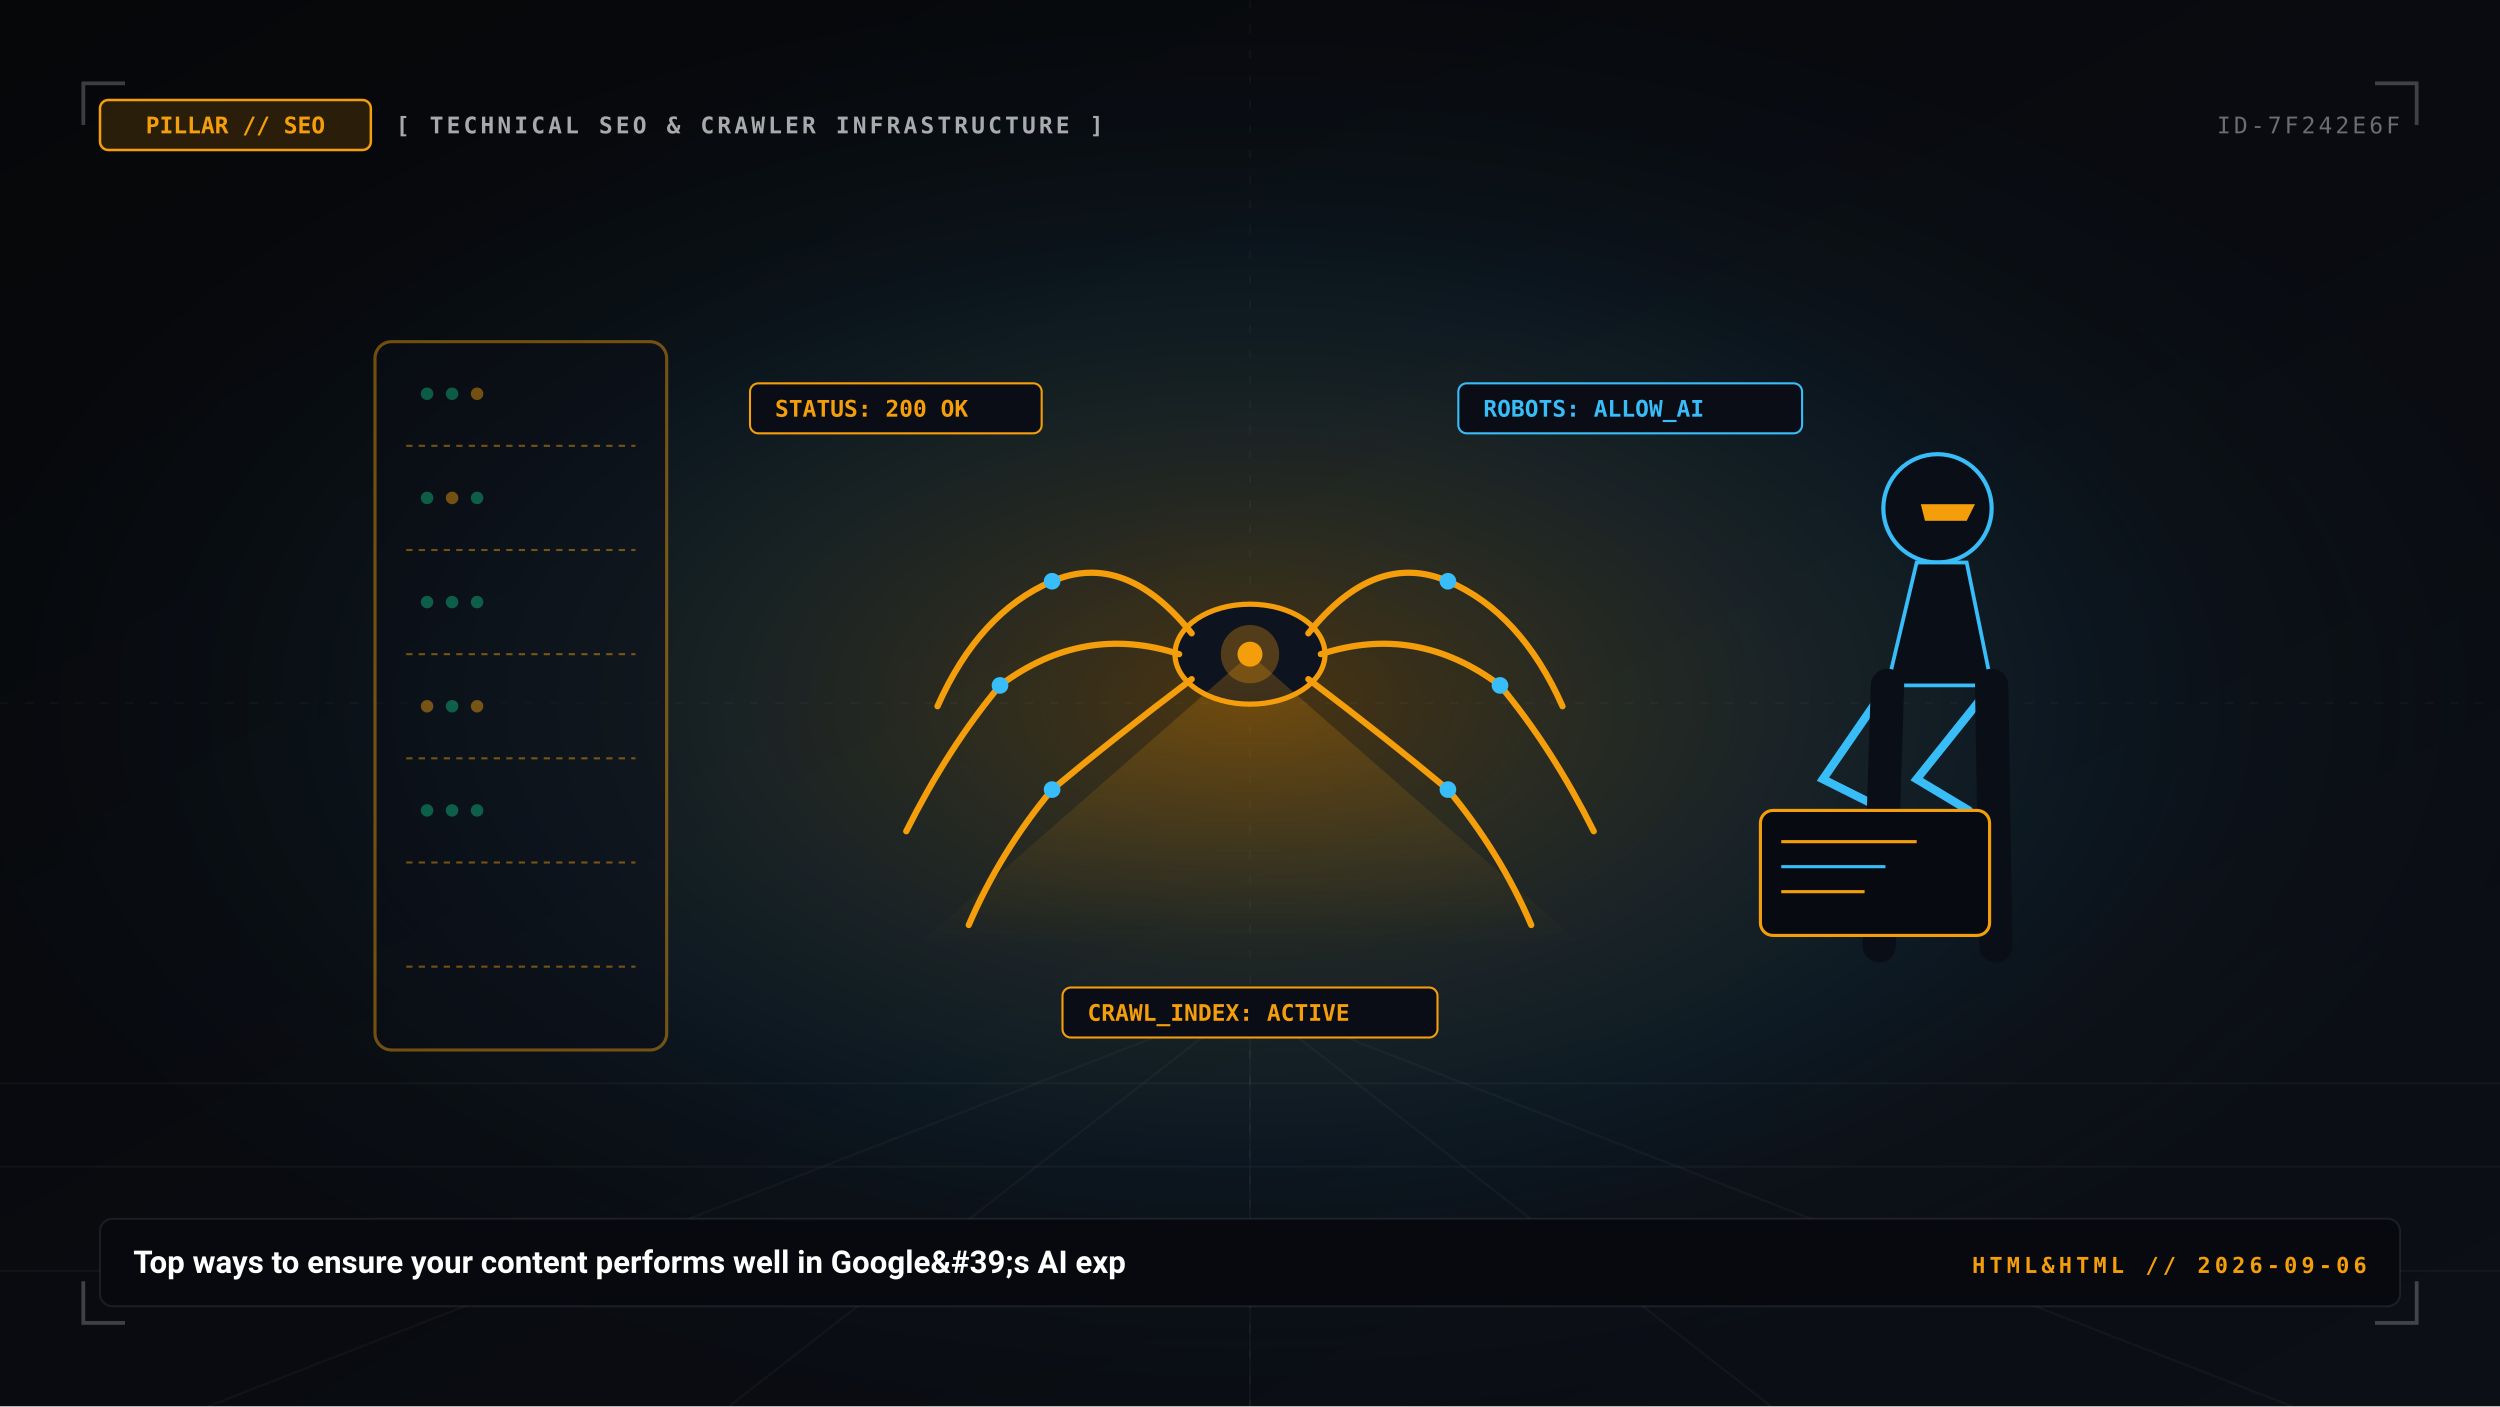
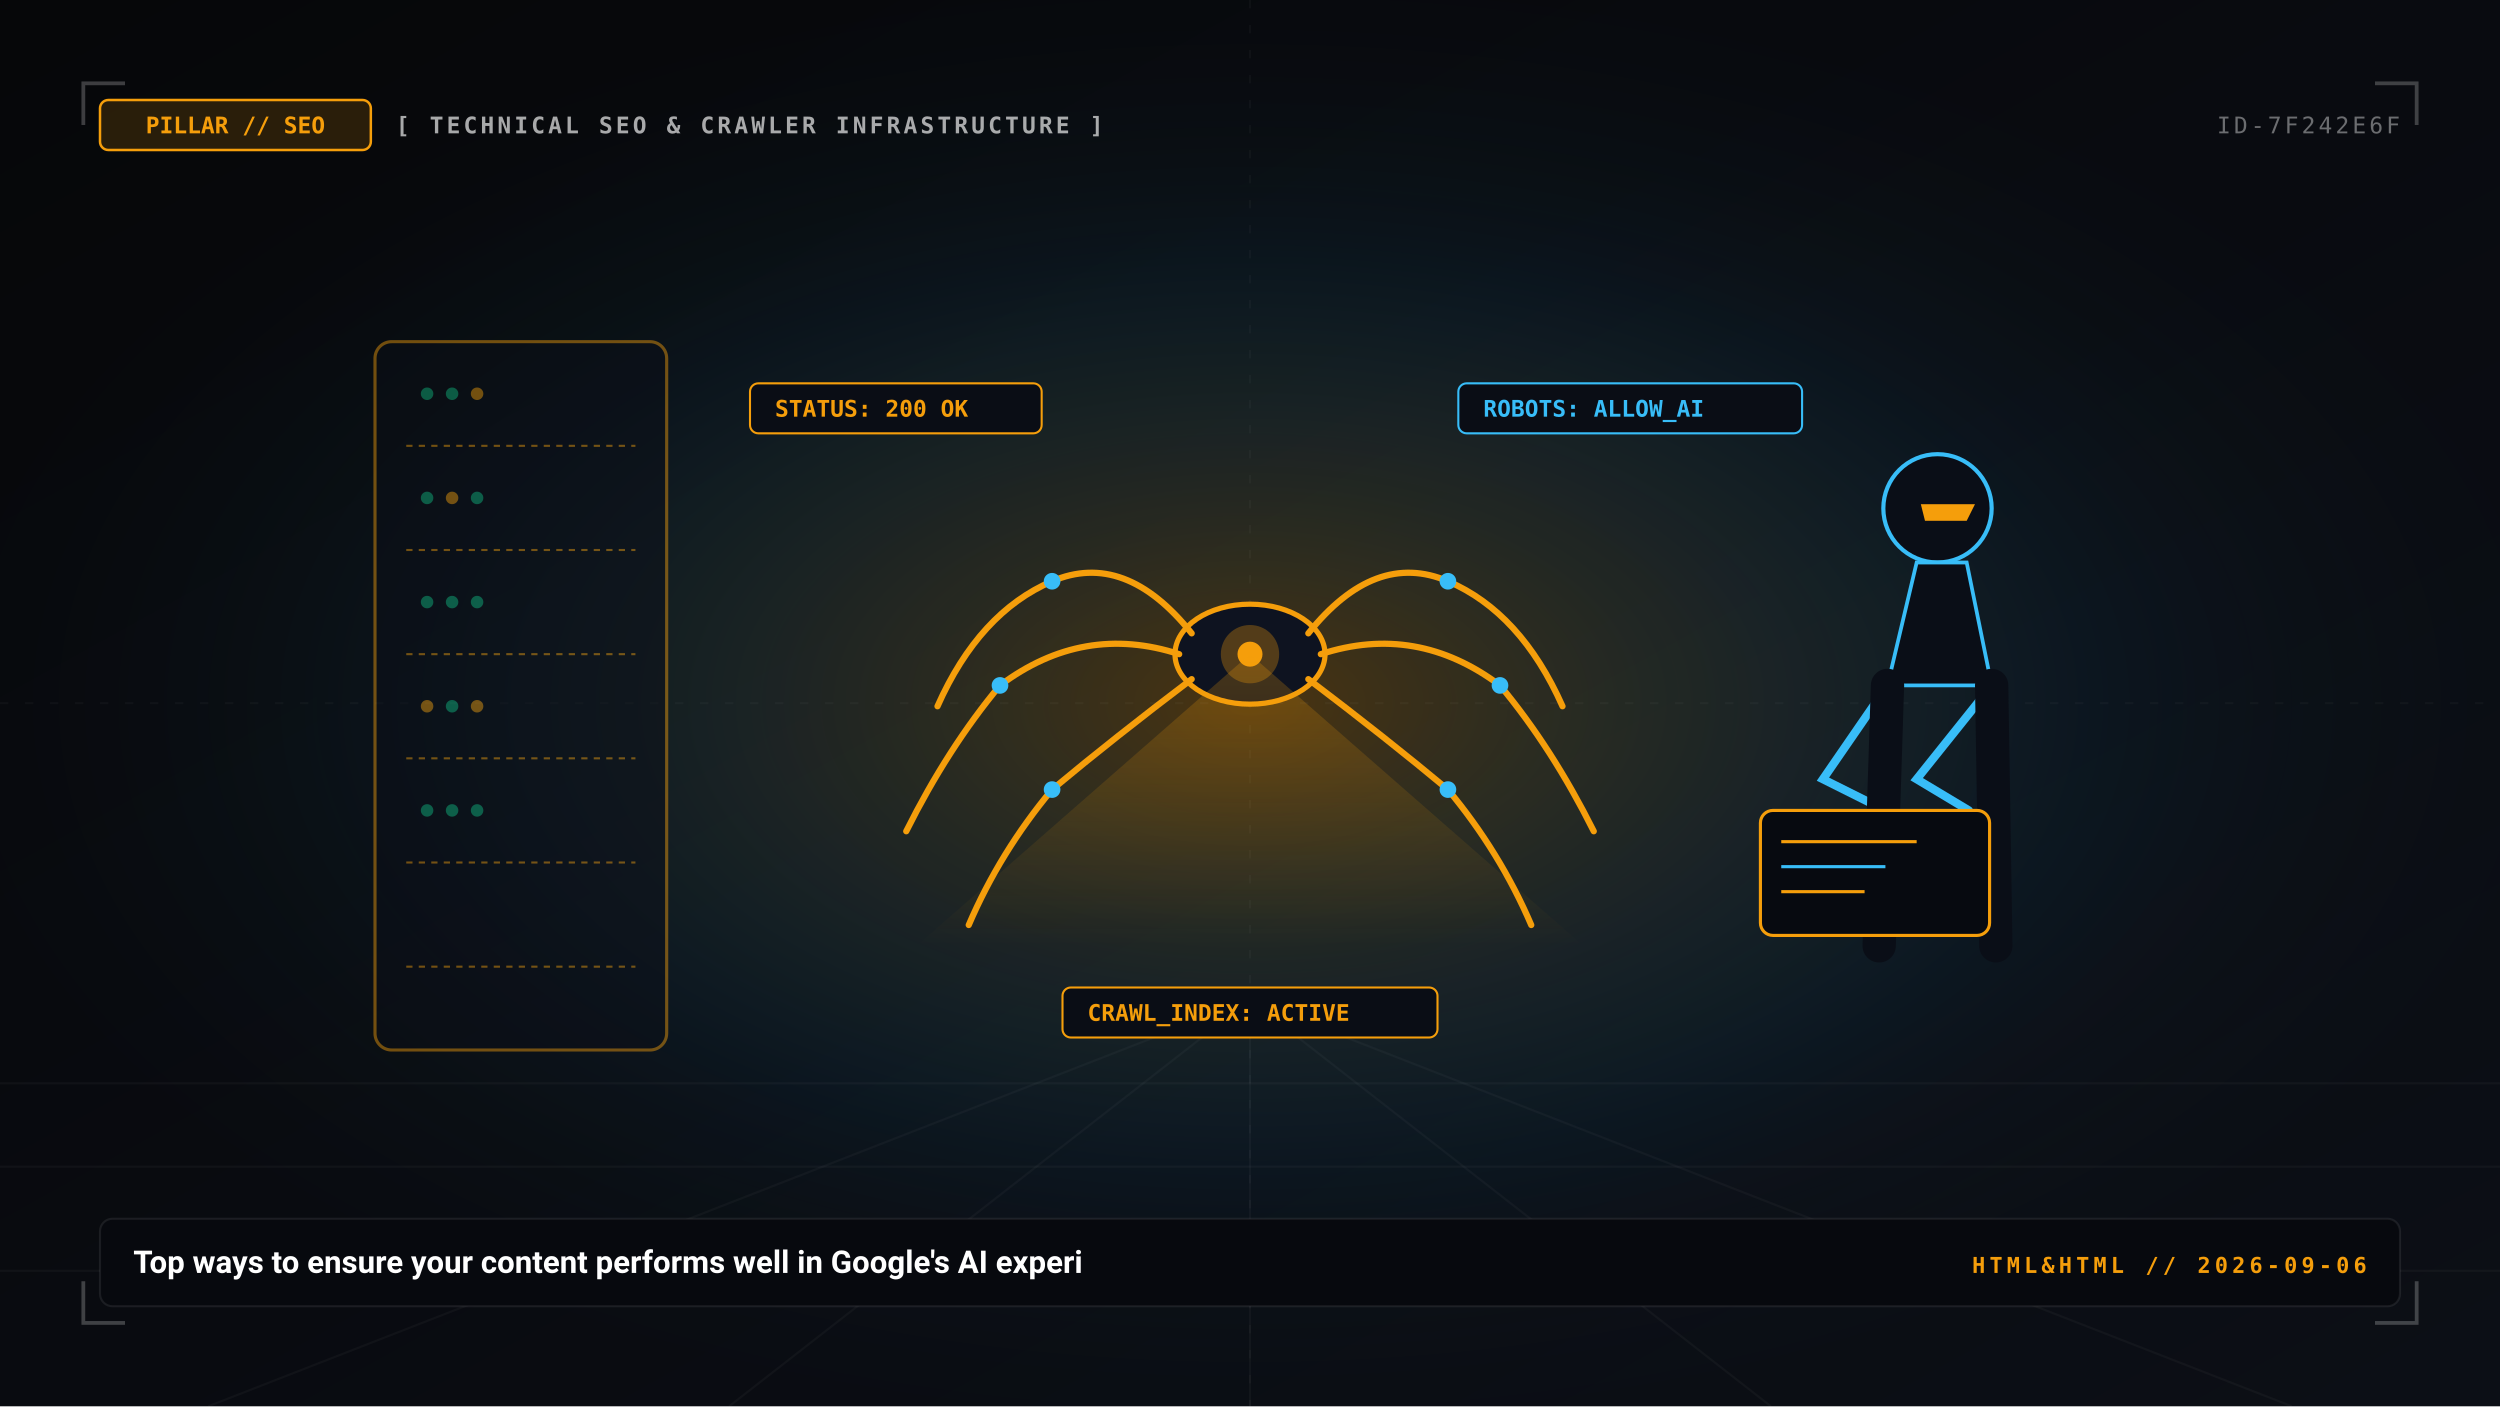
<svg xmlns="http://www.w3.org/2000/svg" viewBox="0 0 1200 675" width="1200" height="675" role="img" aria-labelledby="t-2025-05-01-top-ways-to-ensure-your-content-performs-well-in-g-e970ea1cbd d-2025-05-01-top-ways-to-ensure-your-content-performs-well-in-g-e970ea1cbd">
  <defs>
    <linearGradient id="bg-2025-05-01-top-ways-to-ensure-your-content-performs-well-in-g-e970ea1cbd" x1="0%" y1="0%" x2="100%" y2="100%">
      <stop offset="0%" stop-color="#060709" />
      <stop offset="50%" stop-color="#090B10" />
      <stop offset="100%" stop-color="#0C0F16" />
    </linearGradient>
    <radialGradient id="glow-2025-05-01-top-ways-to-ensure-your-content-performs-well-in-g-e970ea1cbd" cx="50%" cy="50%" r="55%">
      <stop offset="0%" stop-color="#F59E0B" stop-opacity="0.28" />
      <stop offset="60%" stop-color="#38BDF8" stop-opacity="0.06" />
      <stop offset="100%" stop-color="#060709" stop-opacity="0" />
    </radialGradient>
    <radialGradient id="radial-geo" cx="50%" cy="50%" r="50%">
      <stop offset="0%" stop-color="#F59E0B" stop-opacity="0.8" />
      <stop offset="100%" stop-color="#38BDF8" stop-opacity="0.2" />
    </radialGradient>
    <linearGradient id="beam-seo" x1="0%" y1="0%" x2="0%" y2="100%">
      <stop offset="0%" stop-color="#F59E0B" stop-opacity="0.7" />
      <stop offset="100%" stop-color="#F59E0B" stop-opacity="0" />
    </linearGradient>
  </defs>
  <rect width="1200" height="675" fill="url(#bg-2025-05-01-top-ways-to-ensure-your-content-performs-well-in-g-e970ea1cbd)" />
  <rect width="1200" height="675" fill="url(#glow-2025-05-01-top-ways-to-ensure-your-content-performs-well-in-g-e970ea1cbd)" />
  <g stroke="rgba(255,255,255,0.035)" stroke-width="1">
    <line x1="0" y1="520" x2="1200" y2="520" />
    <line x1="0" y1="560" x2="1200" y2="560" />
    <line x1="0" y1="610" x2="1200" y2="610" />
    <line x1="600" y1="480" x2="100" y2="675" />
    <line x1="600" y1="480" x2="350" y2="675" />
    <line x1="600" y1="480" x2="600" y2="675" />
    <line x1="600" y1="480" x2="850" y2="675" />
    <line x1="600" y1="480" x2="1100" y2="675" />
  </g>
  <line x1="0" y1="337.5" x2="1200" y2="337.5" stroke="rgba(255,255,255,0.03)" stroke-width="1" stroke-dasharray="4 8" />
  <line x1="600" y1="0" x2="600" y2="675" stroke="rgba(255,255,255,0.03)" stroke-width="1" stroke-dasharray="4 8" />
  <g id="scene-seo" transform="translate(0, 4)">
    <g opacity="0.45">
      <rect x="180" y="160" width="140" height="340" rx="8" fill="#0A0E17" stroke="#F59E0B" stroke-width="1.5" />
      <line x1="195" y1="210" x2="305" y2="210" stroke="#F59E0B" stroke-width="1" stroke-dasharray="3 3" />
      <line x1="195" y1="260" x2="305" y2="260" stroke="#F59E0B" stroke-width="1" stroke-dasharray="3 3" />
      <line x1="195" y1="310" x2="305" y2="310" stroke="#F59E0B" stroke-width="1" stroke-dasharray="3 3" />
      <line x1="195" y1="360" x2="305" y2="360" stroke="#F59E0B" stroke-width="1" stroke-dasharray="3 3" />
      <line x1="195" y1="410" x2="305" y2="410" stroke="#F59E0B" stroke-width="1" stroke-dasharray="3 3" />
      <line x1="195" y1="460" x2="305" y2="460" stroke="#F59E0B" stroke-width="1" stroke-dasharray="3 3" />
      <circle cx="205" cy="185" r="3" fill="#10B981" />
      <circle cx="217" cy="185" r="3" fill="#10B981" />
      <circle cx="229" cy="185" r="3" fill="#F59E0B" />
      <circle cx="205" cy="235" r="3" fill="#10B981" />
      <circle cx="217" cy="235" r="3" fill="#F59E0B" />
      <circle cx="229" cy="235" r="3" fill="#10B981" />
      <circle cx="205" cy="285" r="3" fill="#10B981" />
      <circle cx="217" cy="285" r="3" fill="#10B981" />
      <circle cx="229" cy="285" r="3" fill="#10B981" />
      <circle cx="205" cy="335" r="3" fill="#F59E0B" />
      <circle cx="217" cy="335" r="3" fill="#10B981" />
      <circle cx="229" cy="335" r="3" fill="#F59E0B" />
      <circle cx="205" cy="385" r="3" fill="#10B981" />
      <circle cx="217" cy="385" r="3" fill="#10B981" />
      <circle cx="229" cy="385" r="3" fill="#10B981" />
    </g>
    <g transform="translate(600, 310)">
      <ellipse cx="0" cy="0" rx="36" ry="24" fill="#0E1320" stroke="#F59E0B" stroke-width="2.5" />
      <circle cx="0" cy="0" r="14" fill="#F59E0B" fill-opacity="0.3" />
      <circle cx="0" cy="0" r="6" fill="#F59E0B" />
      <polygon points="0,0 -160,140 160,140" fill="url(#beam-seo)" opacity="0.35" />
      <path d="M-28,-10 Q-60,-50 -95,-35 Q-130,-20 -150,25" fill="none" stroke="#F59E0B" stroke-width="3" stroke-linecap="round" />
      <path d="M-34,0 Q-80,-15 -120,15 Q-145,45 -165,85" fill="none" stroke="#F59E0B" stroke-width="3" stroke-linecap="round" />
      <path d="M-28,12 Q-65,40 -95,65 Q-120,95 -135,130" fill="none" stroke="#F59E0B" stroke-width="3" stroke-linecap="round" />
      <path d="M28,-10 Q60,-50 95,-35 Q130,-20 150,25" fill="none" stroke="#F59E0B" stroke-width="3" stroke-linecap="round" />
      <path d="M34,0 Q80,-15 120,15 Q145,45 165,85" fill="none" stroke="#F59E0B" stroke-width="3" stroke-linecap="round" />
      <path d="M28,12 Q65,40 95,65 Q120,95 135,130" fill="none" stroke="#F59E0B" stroke-width="3" stroke-linecap="round" />
      <circle cx="-95" cy="-35" r="4" fill="#38BDF8" />
      <circle cx="95" cy="-35" r="4" fill="#38BDF8" />
      <circle cx="-120" cy="15" r="4" fill="#38BDF8" />
      <circle cx="120" cy="15" r="4" fill="#38BDF8" />
      <circle cx="-95" cy="65" r="4" fill="#38BDF8" />
      <circle cx="95" cy="65" r="4" fill="#38BDF8" />
    </g>
    <g transform="translate(930, 240)">
      <circle cx="0" cy="0" r="26" fill="#0A0E17" stroke="#38BDF8" stroke-width="2" />
      <path d="M-8,-2 L18,-2 L14,6 L-6,6 Z" fill="#F59E0B" />
      <path d="M-10,26 L-24,85 L26,85 L14,26 Z" fill="#0A0E17" stroke="#38BDF8" stroke-width="1.8" />
      <path d="M-24,85 L-55,130 L-25,145" fill="none" stroke="#38BDF8" stroke-width="4" stroke-linecap="round" />
      <path d="M26,85 L-10,130 L15,145" fill="none" stroke="#38BDF8" stroke-width="4" stroke-linecap="round" />
      <path d="M-24,85 L-28,210 M26,85 L28,210" stroke="#0A0E17" stroke-width="16" stroke-linecap="round" />
      <rect x="-85" y="145" width="110" height="60" rx="6" fill="#070A10" stroke="#F59E0B" stroke-width="1.5" />
      <line x1="-75" y1="160" x2="-10" y2="160" stroke="#F59E0B" stroke-width="1.5" />
      <line x1="-75" y1="172" x2="-25" y2="172" stroke="#38BDF8" stroke-width="1.5" />
      <line x1="-75" y1="184" x2="-35" y2="184" stroke="#F59E0B" stroke-width="1.5" />
    </g>
    <g font-family="ui-monospace,Menlo,monospace" font-size="11" font-weight="700">
      <rect x="360" y="180" width="140" height="24" rx="4" fill="#0A0D15" stroke="#F59E0B" stroke-width="1" />
      <text x="372" y="196" fill="#F59E0B">STATUS: 200 OK</text>
      <rect x="700" y="180" width="165" height="24" rx="4" fill="#0A0D15" stroke="#38BDF8" stroke-width="1" />
      <text x="712" y="196" fill="#38BDF8">ROBOTS: ALLOW_AI</text>
      <rect x="510" y="470" width="180" height="24" rx="4" fill="#0A0D15" stroke="#F59E0B" stroke-width="1" />
      <text x="522" y="486" fill="#F59E0B">CRAWL_INDEX: ACTIVE</text>
    </g>
  </g>
  <path d="M40 60 V40 H60 M1140 40 H1160 V60 M1160 615 V635 H1140 M60 635 H40 V615" stroke="rgba(255,255,255,0.22)" stroke-width="1.8" fill="none" />
  <rect x="48" y="48" width="130" height="24" rx="4" fill="#F59E0B" fill-opacity="0.15" stroke="#F59E0B" stroke-width="1.2" />
  <text x="113" y="64" font-family="ui-monospace,Menlo,monospace" font-size="11" font-weight="900" text-anchor="middle" fill="#F59E0B">PILLAR // SEO</text>
  <text x="190" y="64" font-family="ui-monospace,Menlo,monospace" font-size="11" font-weight="700" letter-spacing="1.5" fill="rgba(255,255,255,0.65)">[ TECHNICAL SEO &amp; CRAWLER INFRASTRUCTURE ]</text>
  <text x="1152" y="64" font-family="ui-monospace,Menlo,monospace" font-size="11" text-anchor="end" letter-spacing="1.5" fill="rgba(255,255,255,0.4)">ID-7F242E6F</text>
  <rect x="48" y="585" width="1104" height="42" rx="6" fill="#07090E" stroke="rgba(255,255,255,0.08)" stroke-width="1" />
-   <text x="64" y="611" font-family="-apple-system,BlinkMacSystemFont,Segoe UI,Roboto,sans-serif" font-size="15" font-weight="700" fill="#FFFFFF">Top ways to ensure your content performs well in Google&amp;#39;s AI exp</text>
+   <text x="64" y="611" font-family="-apple-system,BlinkMacSystemFont,Segoe UI,Roboto,sans-serif" font-size="15" font-weight="700" fill="#FFFFFF">Top ways to ensure your content performs well in Google's AI experi</text>
  <text x="1136" y="611" font-family="ui-monospace,Menlo,monospace" font-size="10.5" font-weight="700" text-anchor="end" letter-spacing="2" fill="#F59E0B">HTML&amp;HTML // 2026-09-06</text>
</svg>
